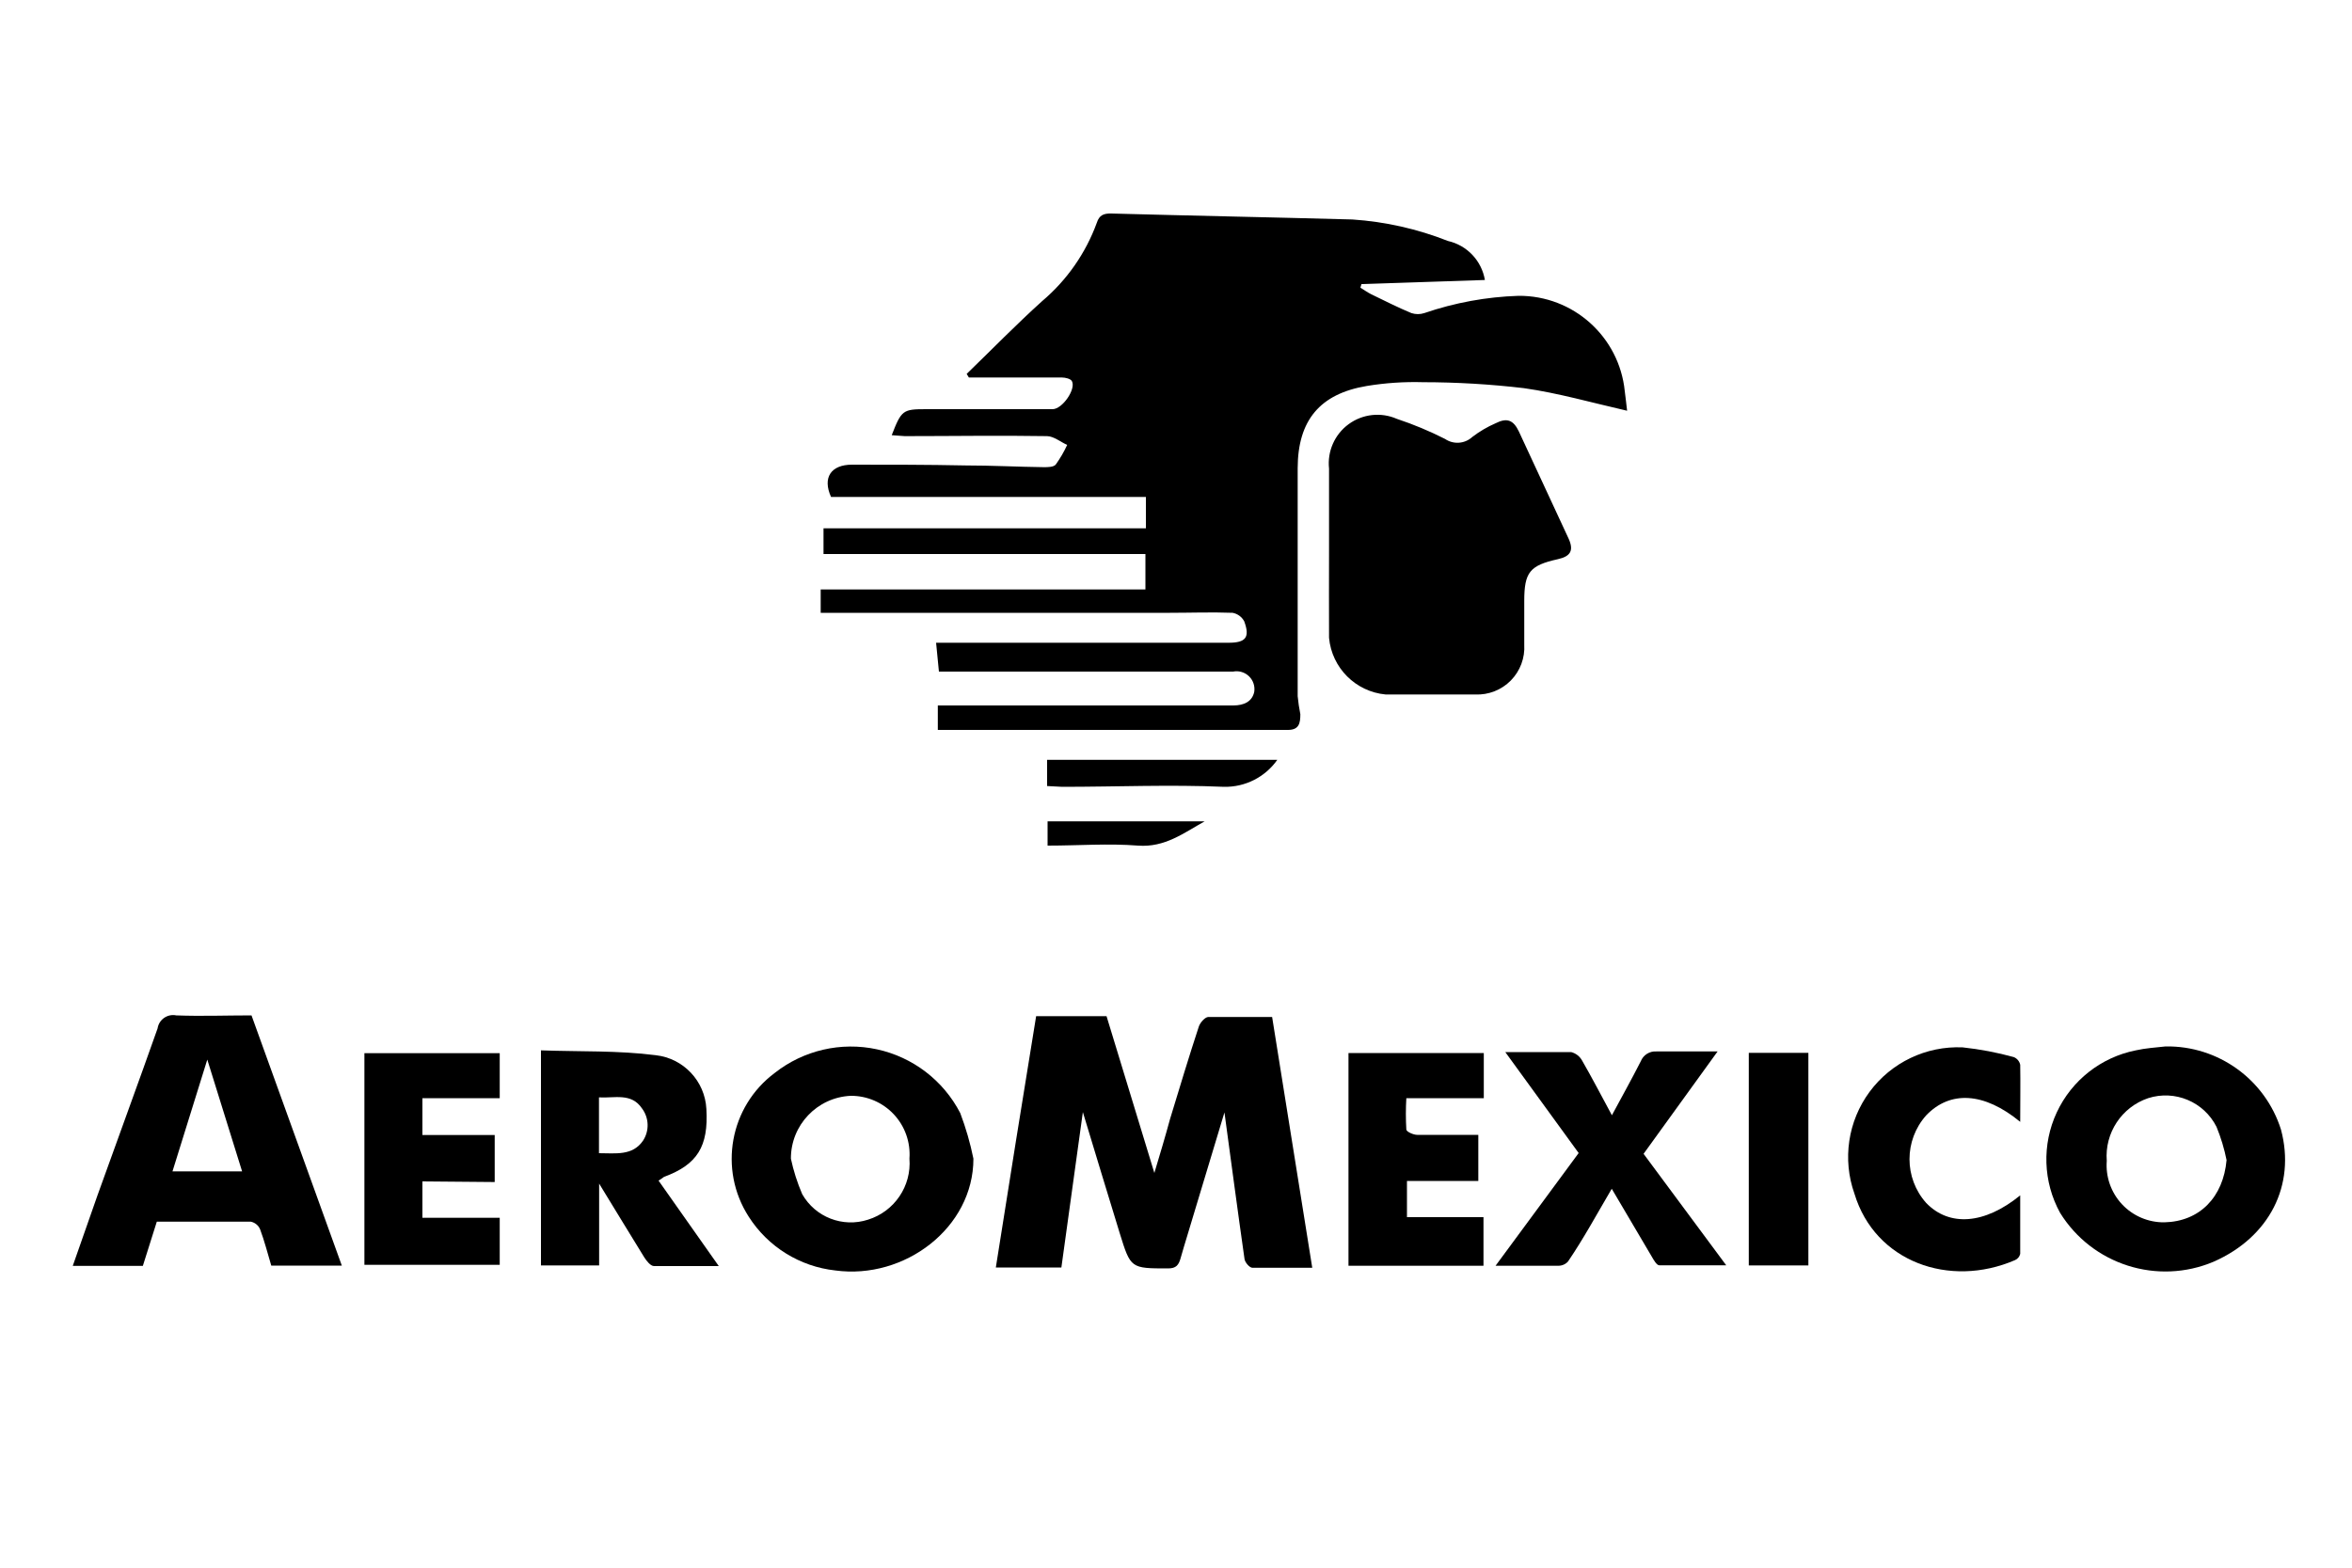
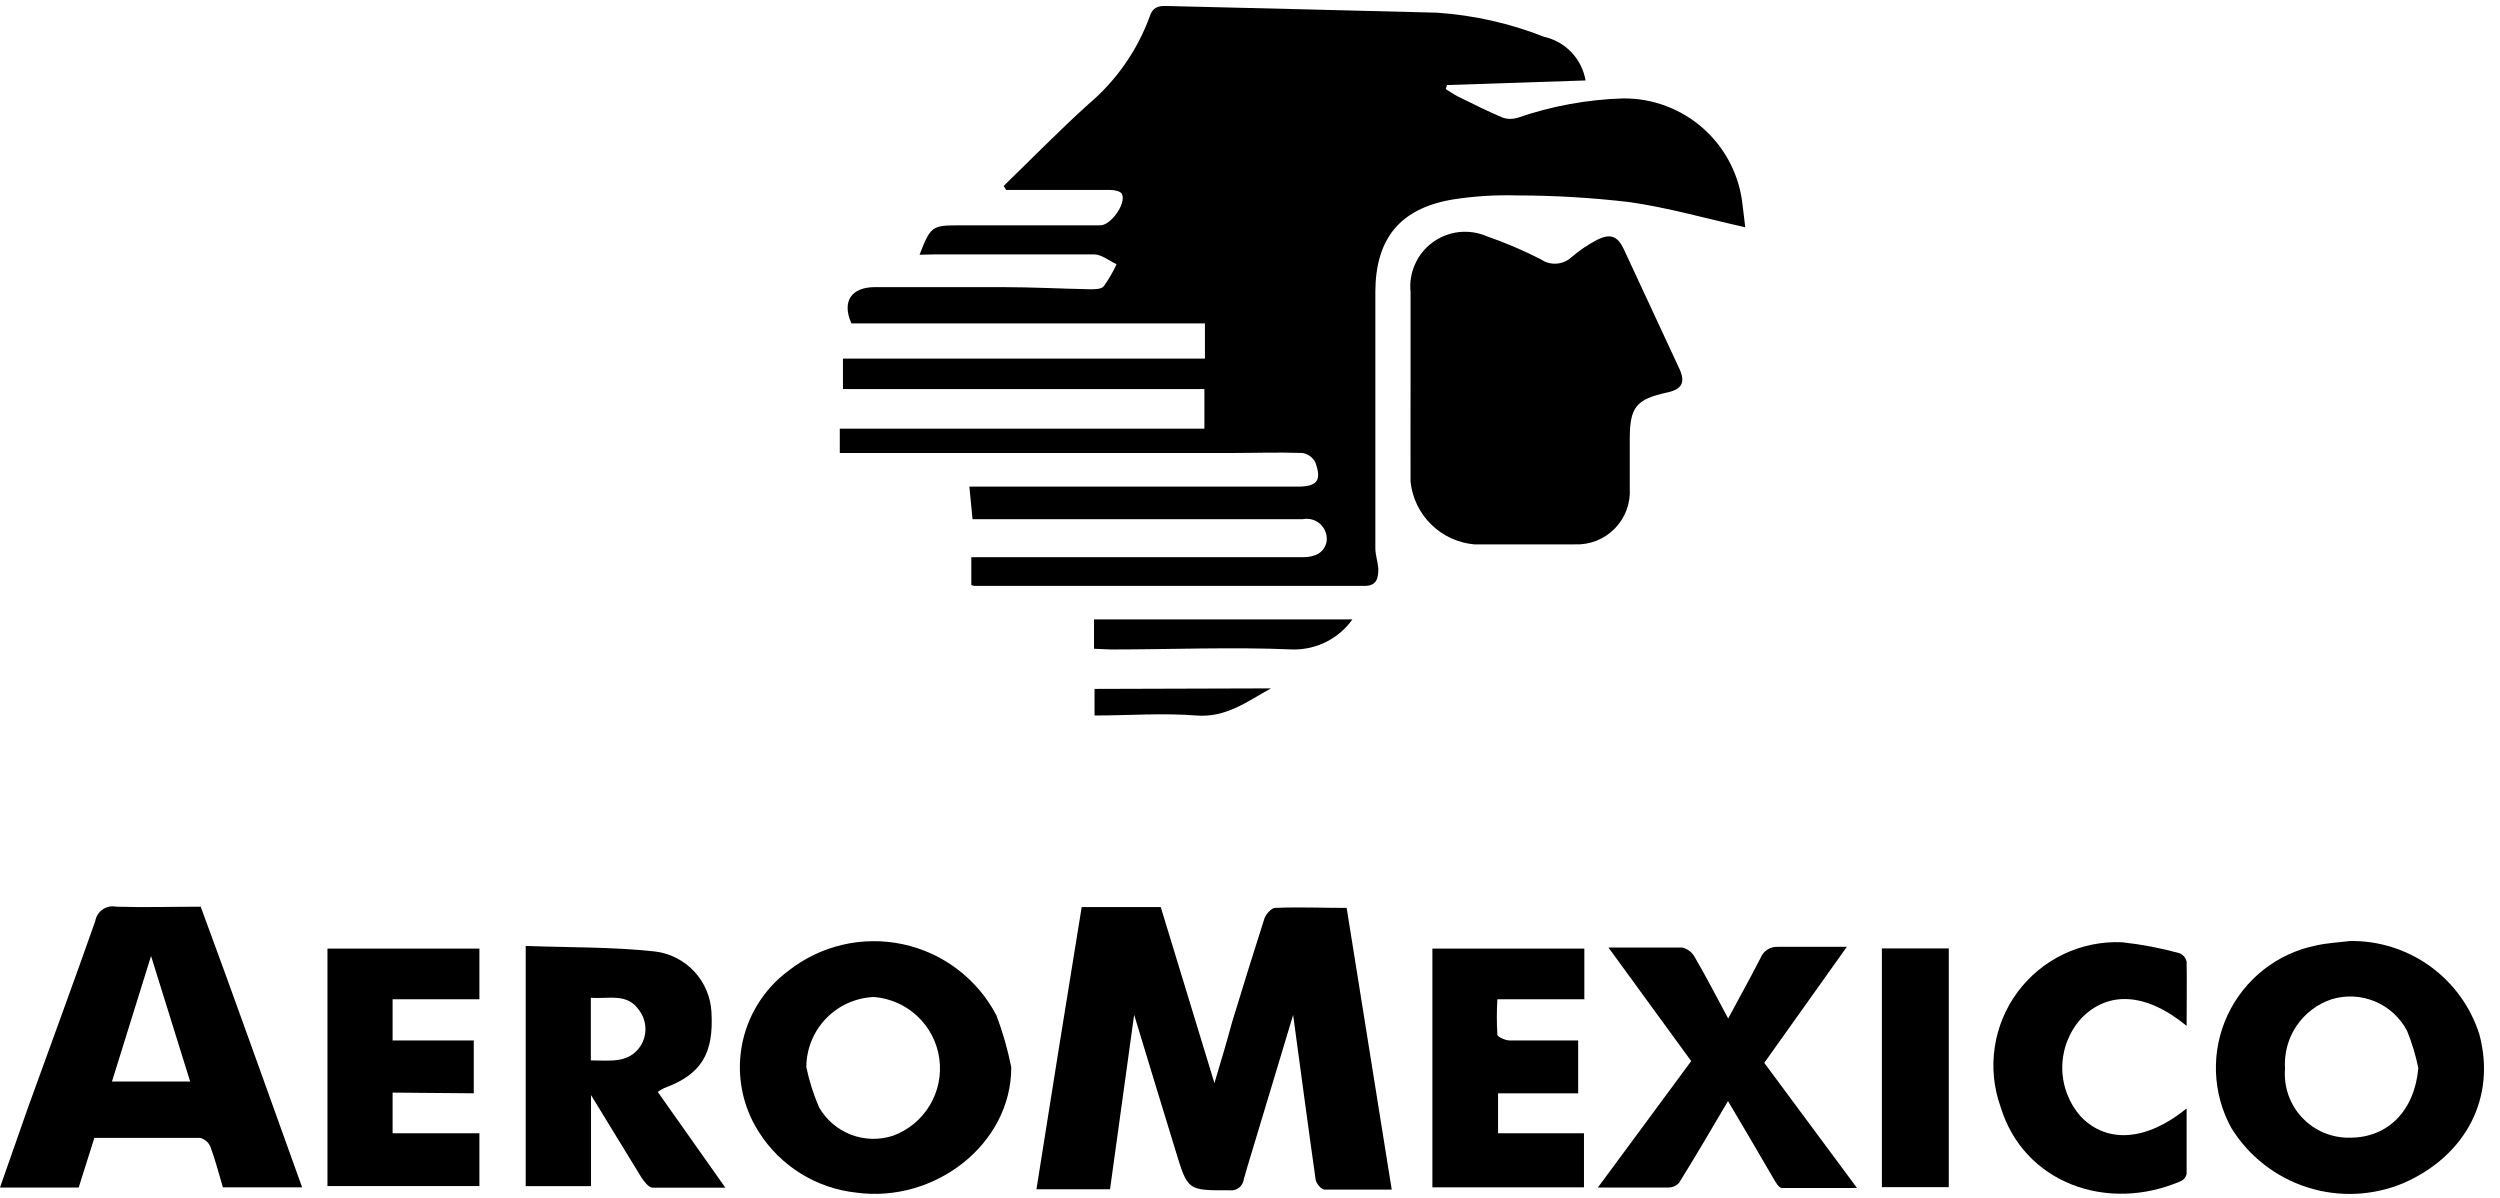
- <svg xmlns="http://www.w3.org/2000/svg" id="Layer_1" data-name="Layer 1" viewBox="0 0 150 100">
-   <path d="M56.87,27.76c.62-1.6.71-1.66,2.19-1.66h8.07c.62,0,1.51-1.28,1.23-1.79-.08-.15-.42-.23-.64-.23-1.71,0-3.42,0-5.13,0h-.8l-.14-.23c1.6-1.55,3.16-3.15,4.81-4.64a11.87,11.87,0,0,0,3.49-5c.16-.5.45-.6.93-.59,5.12.14,10.24.24,15.37.38a20.25,20.25,0,0,1,6.09,1.37,3.08,3.08,0,0,1,2.36,2.49l-7.87.26-.07.23c.23.14.45.3.69.42.85.41,1.69.84,2.56,1.2a1.32,1.32,0,0,0,.83,0,20.58,20.58,0,0,1,6-1.1,6.76,6.76,0,0,1,6.78,6.08c.05.43.11.86.15,1.25-2.24-.51-4.39-1.13-6.58-1.44a55.2,55.2,0,0,0-6.43-.38,18.74,18.74,0,0,0-3.59.24c-3,.5-4.4,2.2-4.41,5.24q0,7.28,0,14.55a11.39,11.39,0,0,0,.17,1.15c0,.57-.08,1-.79,1l-22.18,0-.15,0V45h.93l17.91,0c.69,0,1.21-.25,1.34-.87a1.14,1.14,0,0,0-1.35-1.29H59.88l-.18-1.84H78.35c1.1,0,1.38-.34,1-1.37a1.06,1.06,0,0,0-.74-.54c-1.35-.05-2.69,0-4,0H52.34V37.6H73.05V35.34H52.52V33.7H73.08v-2H53c-.56-1.24,0-2.06,1.34-2.06,2.41,0,4.82,0,7.23.05,1.68,0,3.36.09,5,.11.26,0,.64,0,.77-.18a7.58,7.58,0,0,0,.72-1.24c-.43-.19-.85-.55-1.28-.56-3-.05-6.06,0-9.08,0Z" />
-   <path d="M84.76,35.1V29.89a3.1,3.1,0,0,1,4.33-3.17A22.3,22.3,0,0,1,92.16,28a1.4,1.4,0,0,0,1.74-.13A7.13,7.13,0,0,1,95.38,27c.73-.37,1.14-.21,1.49.53q1.59,3.41,3.17,6.83c.34.75.13,1.13-.69,1.31-1.79.4-2.14.83-2.14,2.67v2.78a3,3,0,0,1-3.13,3.18c-1.9,0-3.81,0-5.71,0a4,4,0,0,1-3.61-3.62C84.75,38.79,84.76,36.94,84.76,35.1Z" />
-   <path d="M66.08,64.82h4.49l3.05,10c.35-1.16.69-2.3,1-3.44.61-2,1.21-4,1.84-5.91.09-.25.39-.59.6-.6,1.34,0,2.68,0,4.07,0,.86,5.34,1.7,10.62,2.56,16-1.3,0-2.56,0-3.81,0-.19,0-.48-.34-.51-.56-.44-3.09-.85-6.19-1.28-9.35-.66,2.17-1.3,4.3-1.94,6.43-.29,1-.59,1.92-.86,2.88-.12.42-.28.64-.79.64-2.4,0-2.39,0-3.09-2.25-.77-2.52-1.53-5-2.35-7.72l-1.37,9.91H63.51C64.37,75.38,65.22,70.1,66.08,64.82Z" />
-   <path d="M21.8,80.73H17.3c-.23-.77-.43-1.56-.71-2.31a.82.82,0,0,0-.59-.49c-2,0-4,0-6,0l-.89,2.82H4.64c.53-1.53,1.05-3,1.58-4.51C7.5,72.67,8.8,69.14,10.05,65.6a1,1,0,0,1,1.19-.83c1.6.06,3.19,0,4.8,0ZM13.22,67.59,11,74.72h4.44Z" />
-   <path d="M62.08,73.91c0,4.41-4.39,7.73-8.81,7.13a7.52,7.52,0,0,1-5.52-3.43,6.83,6.83,0,0,1,1.66-9.17A7.85,7.85,0,0,1,61.24,71,18.78,18.78,0,0,1,62.08,73.91Zm-11.64,0a12.16,12.16,0,0,0,.72,2.26,3.56,3.56,0,0,0,4.2,1.63A3.77,3.77,0,0,0,58,73.9a3.73,3.73,0,0,0-3.74-4A4,4,0,0,0,50.44,73.92Z" />
-   <path d="M138.11,66.75a7.59,7.59,0,0,1,7.36,5.3c.95,3.55-.73,6.86-4.29,8.43a7.9,7.9,0,0,1-9.8-3.12A7.09,7.09,0,0,1,136.21,67C136.83,66.86,137.48,66.82,138.11,66.75ZM142,74a11.55,11.55,0,0,0-.64-2.12A3.64,3.64,0,0,0,137,70.05a3.9,3.9,0,0,0-2.64,4,3.64,3.64,0,0,0,3.67,3.92C140.29,77.92,141.79,76.36,142,74Z" />
-   <path d="M42,75.31l3.84,5.45c-1.48,0-2.81,0-4.13,0-.22,0-.48-.33-.63-.57-.92-1.48-1.83-3-2.87-4.69v5.22H34.5V67c2.48.09,4.91,0,7.32.31a3.64,3.64,0,0,1,3.23,3.43c.14,2.39-.58,3.55-2.7,4.33C42.25,75.14,42.16,75.21,42,75.31ZM38.2,70v3.56c1.06,0,2.14.18,2.81-.8a1.79,1.79,0,0,0-.07-2.06C40.26,69.69,39.19,70.06,38.2,70Z" />
-   <path d="M102.79,75.83C101.86,77.41,101,79,100,80.47a.82.82,0,0,1-.62.27c-1.26,0-2.51,0-4,0l5.3-7.19L96,67.11c1.48,0,2.84,0,4.2,0a1.11,1.11,0,0,1,.71.56c.64,1.11,1.23,2.25,1.89,3.47.63-1.17,1.26-2.3,1.84-3.44a1,1,0,0,1,1-.63c1.23,0,2.47,0,3.9,0l-4.72,6.53,5.27,7.11c-1.52,0-2.9,0-4.27,0-.16,0-.35-.33-.47-.54C104.51,78.74,103.65,77.28,102.79,75.83Z" />
-   <path d="M94.61,80.74H86V67.17h8.63v2.88H89.69a17,17,0,0,0,0,2c0,.14.45.34.69.34,1.29,0,2.57,0,3.9,0v2.94H89.73v2.31h4.88Z" />
-   <path d="M26.94,75.36v2.32h4.93v3H23.24V67.18h8.63v2.87H26.94V72.4h4.61v3Z" />
-   <path d="M128.84,71.56c-2.32-1.91-4.48-2-6-.41a4.2,4.2,0,0,0,0,5.58c1.47,1.53,3.72,1.38,6-.48,0,1.31,0,2.52,0,3.73a.57.57,0,0,1-.33.4c-4.19,1.81-8.93.1-10.24-4.23a7,7,0,0,1,6.9-9.34,20.57,20.57,0,0,1,3.26.62.68.68,0,0,1,.41.49C128.86,69.08,128.84,70.25,128.84,71.56Z" />
-   <path d="M115.33,80.72h-3.8V67.16h3.8Z" />
-   <path d="M66.78,50.14V48.47H81.46a4.06,4.06,0,0,1-3.4,1.72c-3.43-.15-6.88,0-10.32,0Z" />
-   <path d="M76.83,52.39c-1.33.74-2.54,1.68-4.25,1.55-1.89-.15-3.81,0-5.77,0V52.39Z" />
+ <svg xmlns="http://www.w3.org/2000/svg" width="142" height="68" viewBox="0 0 142 68" fill="none">
+   <path d="M52.23 14.47C52.85 12.87 52.94 12.8 54.42 12.8H62.49C63.11 12.8 64 11.53 63.72 11.009C63.64 10.86 63.3 10.79 63.08 10.79C61.37 10.79 59.66 10.79 57.95 10.79H57.15L57.01 10.559C58.61 9.01 60.17 7.41 61.82 5.92C63.4 4.586 64.603 2.862 65.31 0.92C65.47 0.43 65.76 0.33 66.24 0.34C71.36 0.47 76.48 0.58 81.61 0.72C83.699 0.859 85.753 1.321 87.7 2.09C88.295 2.222 88.838 2.528 89.258 2.97C89.678 3.412 89.957 3.969 90.06 4.57L82.19 4.83L82.12 5.06C82.35 5.2 82.57 5.36 82.81 5.48C83.66 5.9 84.5 6.32 85.37 6.69C85.64 6.774 85.93 6.774 86.2 6.69C88.133 6.022 90.156 5.651 92.2 5.59C93.885 5.576 95.513 6.192 96.768 7.317C98.022 8.441 98.811 9.994 98.98 11.669C99.03 12.1 99.09 12.53 99.13 12.909C96.89 12.409 94.74 11.79 92.55 11.479C90.416 11.228 88.269 11.101 86.12 11.1C84.919 11.066 83.717 11.143 82.53 11.329C79.53 11.829 78.13 13.54 78.12 16.579C78.12 21.433 78.12 26.283 78.12 31.13C78.12 31.509 78.25 31.89 78.29 32.279C78.29 32.84 78.21 33.279 77.5 33.279H55.32L55.17 33.23V31.649H56.1C62.1 31.649 68.04 31.649 74.01 31.649C74.7 31.649 75.22 31.39 75.35 30.77C75.376 30.589 75.358 30.405 75.298 30.233C75.239 30.061 75.138 29.906 75.006 29.78C74.874 29.655 74.713 29.563 74.538 29.513C74.364 29.462 74.179 29.454 74 29.489H55.24L55.06 27.64H73.71C74.81 27.64 75.09 27.299 74.71 26.259C74.638 26.119 74.533 25.998 74.404 25.905C74.275 25.813 74.127 25.753 73.97 25.73C72.62 25.68 71.28 25.73 69.97 25.73H47.7V24.349H68.41V22.099H47.88V20.369H68.44V18.369H48.36C47.8 17.119 48.36 16.309 49.7 16.309C52.11 16.309 54.52 16.309 56.93 16.309C58.61 16.309 60.29 16.399 61.93 16.43C62.19 16.43 62.57 16.43 62.7 16.25C62.979 15.86 63.22 15.445 63.42 15.009C62.99 14.809 62.57 14.45 62.14 14.45C59.14 14.45 56.08 14.45 53.06 14.45L52.23 14.47Z" fill="black" />
+   <path d="M80.12 21.8V16.59C80.064 16.051 80.151 15.506 80.372 15.01C80.592 14.514 80.939 14.085 81.376 13.765C81.814 13.444 82.328 13.244 82.867 13.183C83.406 13.123 83.952 13.205 84.45 13.42C85.503 13.784 86.528 14.222 87.52 14.73C87.781 14.91 88.095 14.996 88.411 14.974C88.727 14.953 89.026 14.824 89.26 14.61C89.712 14.22 90.209 13.884 90.74 13.61C91.47 13.25 91.88 13.41 92.23 14.15C93.29 16.42 94.35 18.7 95.4 20.97C95.74 21.72 95.53 22.11 94.71 22.29C92.92 22.68 92.57 23.12 92.57 24.96V27.73C92.597 28.151 92.535 28.573 92.388 28.968C92.241 29.363 92.013 29.723 91.717 30.024C91.422 30.326 91.066 30.561 90.674 30.715C90.281 30.869 89.861 30.939 89.44 30.92H83.73C82.811 30.836 81.949 30.436 81.291 29.789C80.634 29.142 80.22 28.288 80.12 27.37C80.11 25.5 80.12 23.65 80.12 21.8Z" fill="black" />
+   <path d="M61.44 51.52H65.93L68.98 61.52C69.33 60.359 69.67 59.209 69.98 58.069C70.59 56.069 71.19 54.13 71.82 52.169C71.91 51.919 72.21 51.58 72.42 51.569C73.76 51.51 75.1 51.569 76.49 51.569C77.35 56.91 78.19 62.179 79.05 67.57C77.75 67.57 76.49 67.57 75.24 67.57C75.05 67.57 74.76 67.22 74.73 67.01C74.29 63.92 73.88 60.809 73.45 57.65C72.79 59.83 72.15 61.959 71.51 64.09C71.22 65.09 70.92 65.999 70.65 66.969C70.63 67.159 70.535 67.333 70.387 67.453C70.239 67.573 70.05 67.629 69.86 67.609C67.46 67.609 67.47 67.659 66.77 65.35C66 62.84 65.24 60.349 64.42 57.639L63.05 67.549H58.87C59.73 62.09 60.58 56.809 61.44 51.52Z" fill="black" />
+   <path d="M17.16 67.44H12.66C12.43 66.67 12.23 65.88 11.95 65.13C11.898 65.007 11.817 64.897 11.714 64.81C11.612 64.723 11.491 64.662 11.36 64.63C9.36 64.63 7.36 64.63 5.36 64.63L4.47 67.45H0C0.53 65.92 1.05 64.45 1.58 62.94C2.86 59.4 4.16 55.87 5.41 52.32C5.431 52.187 5.48 52.059 5.552 51.945C5.624 51.831 5.719 51.733 5.83 51.656C5.941 51.579 6.067 51.526 6.199 51.499C6.331 51.473 6.468 51.473 6.6 51.5C8.2 51.55 9.79 51.5 11.4 51.5C13.36 56.8 15.22 62.06 17.16 67.44ZM8.58 54.3L6.36 61.43H10.8L8.58 54.3Z" fill="black" />
+   <path d="M57.44 60.62C57.44 65.03 53.05 68.35 48.63 67.74C47.511 67.62 46.434 67.249 45.478 66.655C44.523 66.061 43.713 65.26 43.11 64.31C42.174 62.857 41.826 61.103 42.134 59.403C42.442 57.703 43.384 56.183 44.77 55.15C45.676 54.434 46.73 53.926 47.855 53.663C48.98 53.401 50.15 53.39 51.28 53.632C52.41 53.873 53.473 54.361 54.392 55.061C55.312 55.761 56.066 56.655 56.6 57.68C56.96 58.635 57.241 59.619 57.44 60.62V60.62ZM45.8 60.62C45.965 61.398 46.206 62.159 46.52 62.89C46.926 63.603 47.566 64.153 48.331 64.448C49.096 64.743 49.94 64.765 50.72 64.51C51.592 64.191 52.329 63.583 52.809 62.787C53.288 61.991 53.48 61.056 53.354 60.135C53.228 59.215 52.791 58.365 52.115 57.727C51.439 57.09 50.566 56.703 49.64 56.63C48.608 56.671 47.633 57.11 46.918 57.853C46.202 58.597 45.801 59.588 45.8 60.62Z" fill="black" />
+   <path d="M133.47 53.45C135.105 53.424 136.704 53.927 138.031 54.884C139.357 55.841 140.339 57.2 140.83 58.76C141.78 62.31 140.1 65.62 136.54 67.19C134.803 67.926 132.86 68.016 131.062 67.443C129.265 66.871 127.732 65.675 126.74 64.07C126.203 63.094 125.904 62.005 125.866 60.891C125.829 59.777 126.055 58.671 126.525 57.66C126.996 56.651 127.698 55.766 128.574 55.077C129.45 54.389 130.477 53.917 131.57 53.7C132.19 53.56 132.84 53.53 133.47 53.45ZM137.36 60.67C137.215 59.945 137 59.235 136.72 58.55C136.325 57.798 135.681 57.208 134.898 56.881C134.114 56.554 133.241 56.511 132.43 56.76C131.614 57.033 130.912 57.569 130.434 58.284C129.956 58.999 129.73 59.852 129.79 60.71C129.749 61.214 129.814 61.72 129.981 62.197C130.148 62.673 130.413 63.11 130.758 63.478C131.104 63.846 131.523 64.138 131.988 64.335C132.453 64.532 132.955 64.629 133.46 64.62C135.65 64.63 137.15 63.07 137.36 60.67Z" fill="black" />
+   <path d="M37.36 62.02L41.2 67.46C39.72 67.46 38.39 67.46 37.07 67.46C36.85 67.46 36.59 67.121 36.44 66.891C35.52 65.4 34.61 63.891 33.57 62.2V67.371H29.86V53.73C32.34 53.821 34.77 53.781 37.18 54.041C38.038 54.141 38.833 54.541 39.424 55.17C40.015 55.8 40.364 56.618 40.41 57.48C40.55 59.861 39.83 61.031 37.71 61.81C37.59 61.875 37.474 61.945 37.36 62.02V62.02ZM33.56 56.67V60.23C34.62 60.23 35.7 60.42 36.37 59.431C36.572 59.123 36.673 58.761 36.66 58.394C36.648 58.027 36.522 57.673 36.3 57.38C35.62 56.37 34.55 56.761 33.56 56.67Z" fill="black" />
+   <path d="M98.15 62.54C97.22 64.12 96.32 65.66 95.38 67.17C95.304 67.26 95.209 67.332 95.101 67.38C94.994 67.428 94.877 67.452 94.76 67.45C93.5 67.45 92.25 67.45 90.76 67.45C92.57 65.01 94.29 62.66 96.06 60.27L91.36 53.82C92.84 53.82 94.2 53.82 95.56 53.82C95.711 53.858 95.852 53.928 95.974 54.024C96.097 54.121 96.197 54.242 96.27 54.38C96.91 55.48 97.5 56.62 98.16 57.85C98.79 56.67 99.42 55.55 100 54.41C100.078 54.212 100.217 54.044 100.397 53.931C100.577 53.818 100.788 53.765 101 53.78C102.23 53.78 103.47 53.78 104.9 53.78L100.21 60.37L105.48 67.48C103.96 67.48 102.58 67.48 101.21 67.48C101.05 67.48 100.86 67.16 100.74 66.95C99.87 65.45 99.01 63.99 98.15 62.54Z" fill="black" />
+   <path d="M89.97 67.44H81.36V53.88H89.99V56.76H85.05C85.011 57.426 85.011 58.094 85.05 58.76C85.05 58.9 85.5 59.09 85.74 59.1C87.03 59.1 88.31 59.1 89.64 59.1V62.1H85.09V64.37H89.97V67.44Z" fill="black" />
+   <path d="M22.3 62.06V64.37H27.23V67.37H18.6V53.88H27.23V56.76H22.3V59.1H26.91V62.1L22.3 62.06Z" fill="black" />
+   <path d="M124.2 58.27C121.88 56.36 119.72 56.27 118.2 57.86C117.515 58.627 117.137 59.618 117.137 60.645C117.137 61.673 117.515 62.664 118.2 63.43C119.67 64.96 121.92 64.82 124.2 62.96C124.2 64.27 124.2 65.48 124.2 66.68C124.181 66.77 124.141 66.854 124.084 66.925C124.027 66.996 123.953 67.053 123.87 67.09C119.68 68.9 114.94 67.19 113.63 62.86C113.245 61.78 113.132 60.621 113.3 59.487C113.469 58.352 113.913 57.277 114.594 56.354C115.276 55.432 116.174 54.691 117.208 54.197C118.243 53.703 119.384 53.47 120.53 53.52C121.631 53.639 122.721 53.846 123.79 54.14C123.894 54.181 123.986 54.247 124.058 54.332C124.13 54.418 124.178 54.521 124.2 54.63C124.22 55.79 124.2 56.95 124.2 58.27Z" fill="black" />
+   <path d="M110.69 67.43H106.89V53.87H110.69V67.43Z" fill="black" />
+   <path d="M62.14 36.85V35.18H76.82C76.435 35.72 75.924 36.158 75.332 36.457C74.739 36.755 74.083 36.903 73.42 36.89C69.99 36.74 66.54 36.89 63.1 36.89L62.14 36.85Z" fill="black" />
+   <path d="M72.19 39.1C70.86 39.83 69.65 40.78 67.94 40.64C66.05 40.49 64.13 40.64 62.17 40.64V39.13L72.19 39.1Z" fill="black" />
</svg>
